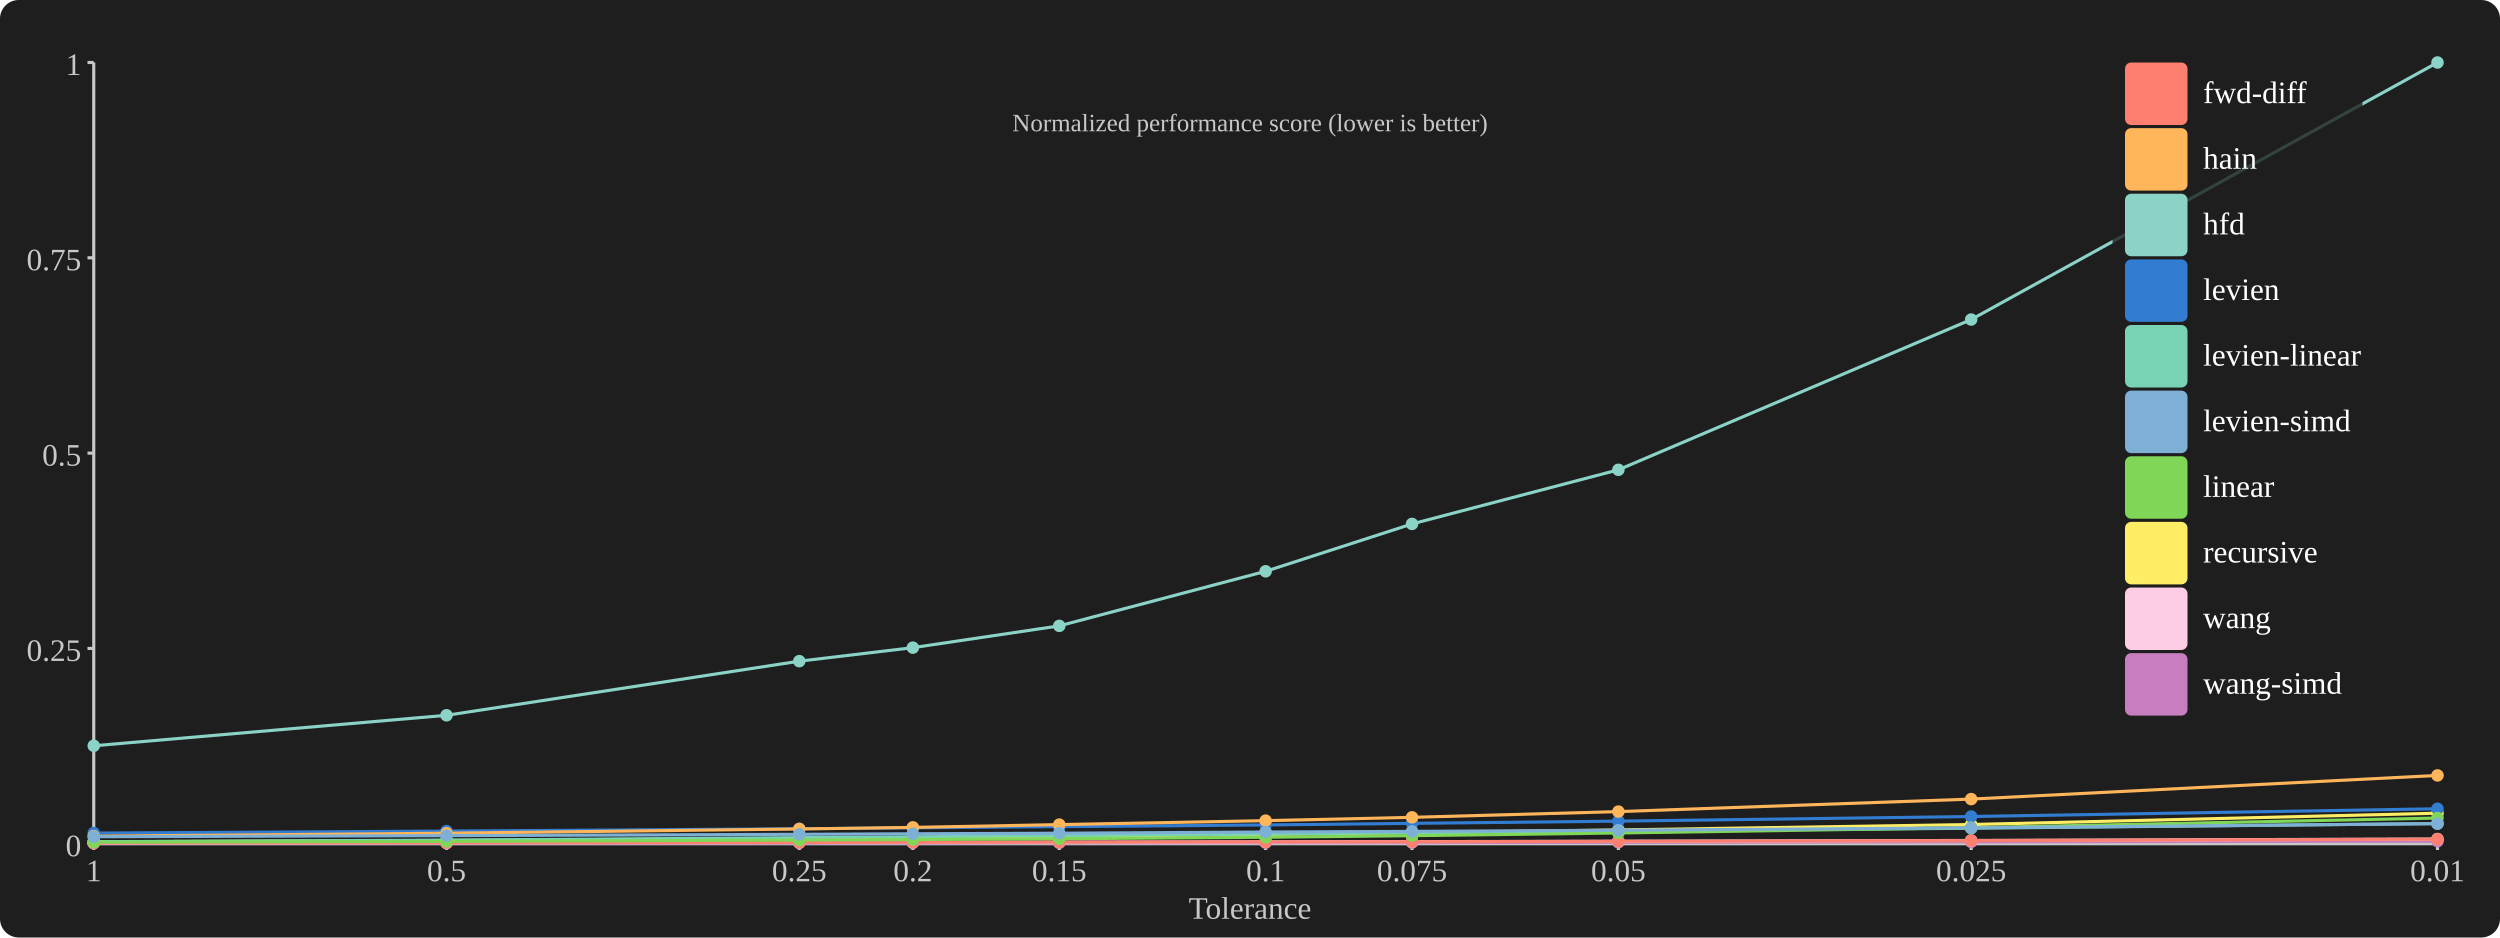
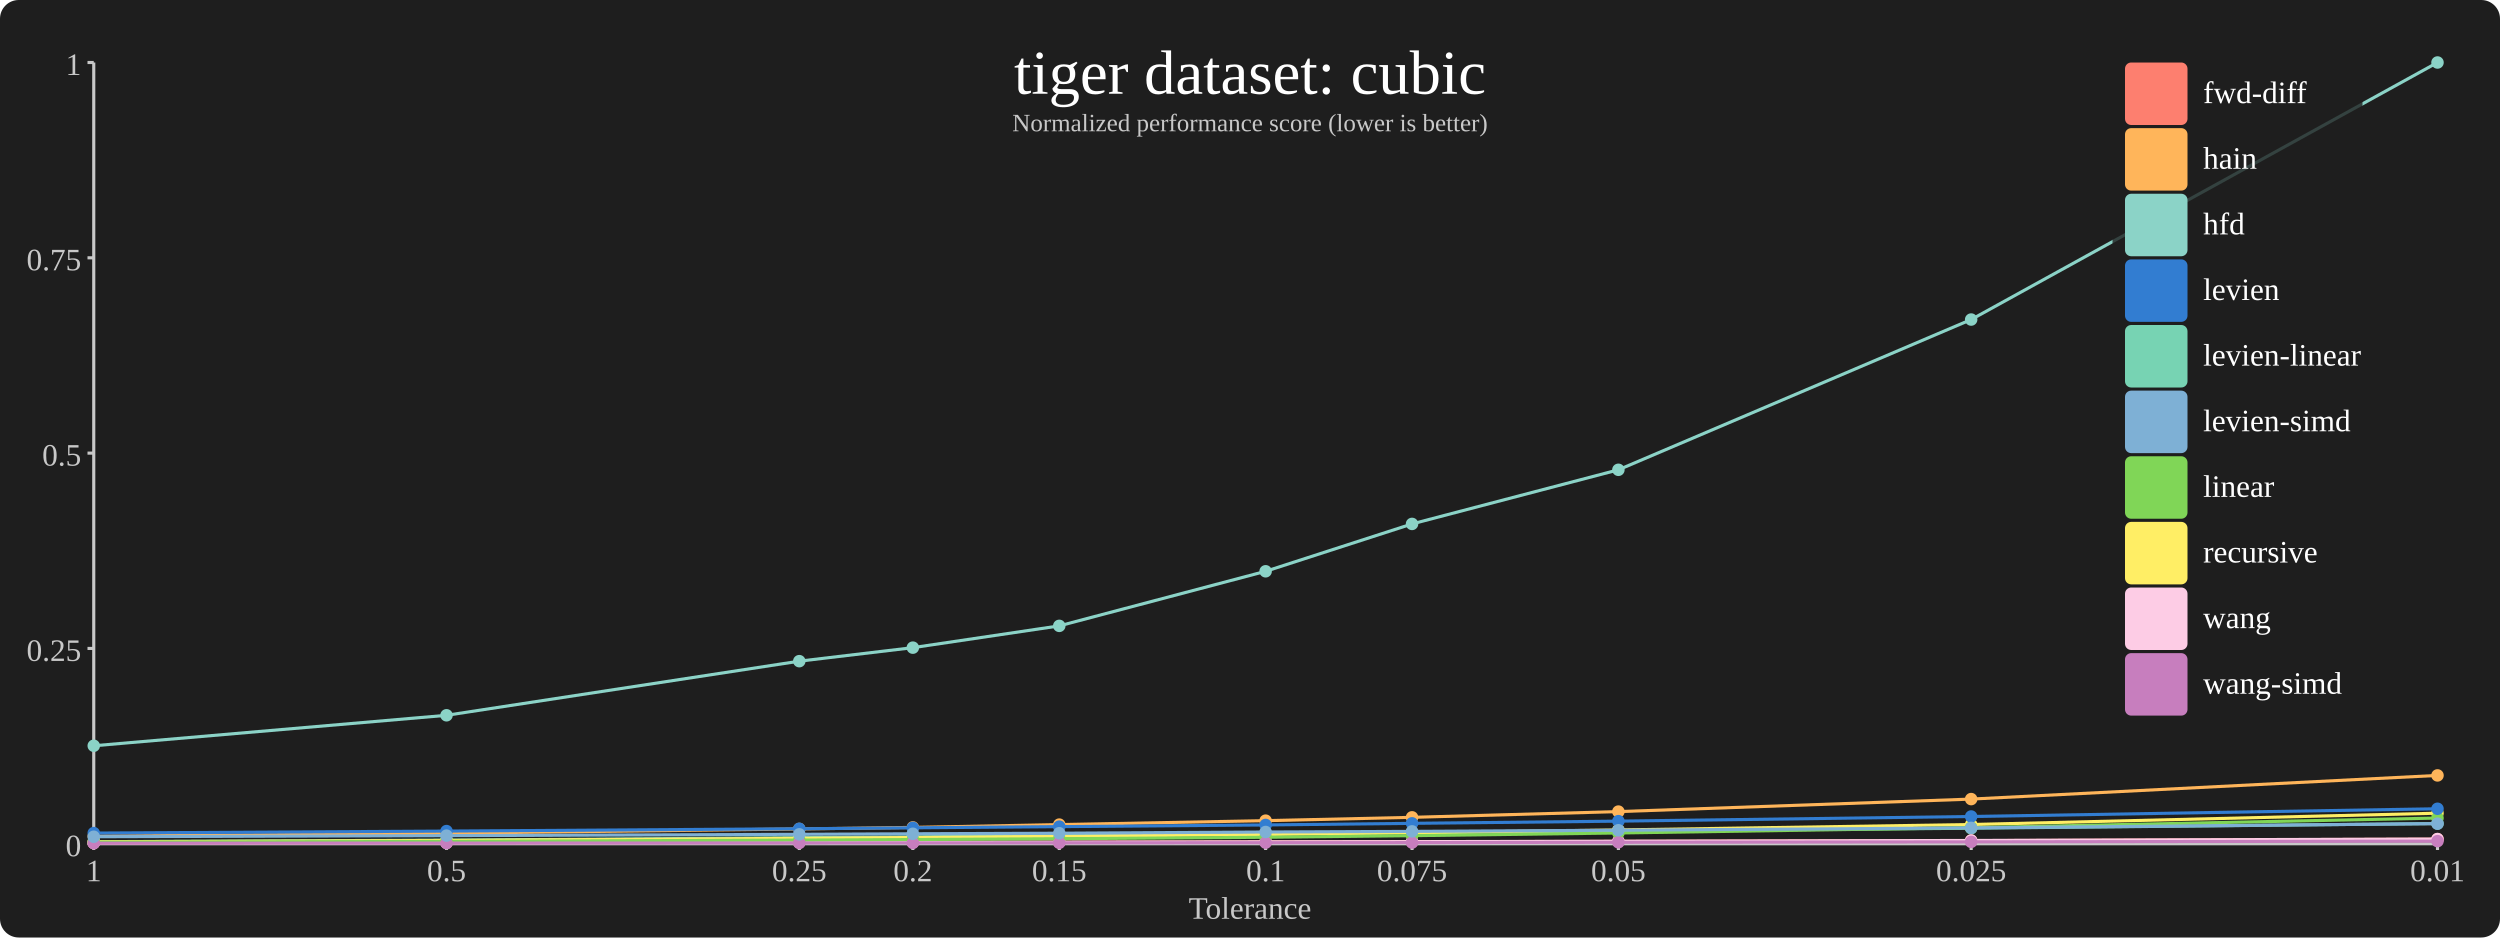
<svg xmlns="http://www.w3.org/2000/svg" viewBox="0 0 800 300">
  <rect x="0" y="0" width="800" height="300" ry="6" style="fill:rgb(30,30,30);stroke:none;fill-opacity:1;stroke-opacity:1;" />
  <path d="M 30 20 L 30 270" style="stroke:rgb(200,200,200);stroke-width:1" />
  <path d="M 30 270 L 780 270" style="stroke:rgb(200,200,200);stroke-width:1" />
  <path d="M 780 270 L 780 272" style="stroke:rgb(200,200,200);stroke-width:1" />
  <text x="780" y="282" style="font-size:10px;fill:rgb(200,200,200);text-anchor:middle;text-align:center;"> 0.01 </text>
  <path d="M 630.772 270 L 630.772 272" style="stroke:rgb(200,200,200);stroke-width:1" />
  <text x="630.772" y="282" style="font-size:10px;fill:rgb(200,200,200);text-anchor:middle;text-align:center;"> 0.025 </text>
  <path d="M 517.886 270 L 517.886 272" style="stroke:rgb(200,200,200);stroke-width:1" />
  <text x="517.886" y="282" style="font-size:10px;fill:rgb(200,200,200);text-anchor:middle;text-align:center;"> 0.05 </text>
  <path d="M 451.852 270 L 451.852 272" style="stroke:rgb(200,200,200);stroke-width:1" />
  <text x="451.852" y="282" style="font-size:10px;fill:rgb(200,200,200);text-anchor:middle;text-align:center;"> 0.075 </text>
  <path d="M 405 270 L 405 272" style="stroke:rgb(200,200,200);stroke-width:1" />
  <text x="405" y="282" style="font-size:10px;fill:rgb(200,200,200);text-anchor:middle;text-align:center;"> 0.1 </text>
  <path d="M 338.966 270 L 338.966 272" style="stroke:rgb(200,200,200);stroke-width:1" />
  <text x="338.966" y="282" style="font-size:10px;fill:rgb(200,200,200);text-anchor:middle;text-align:center;"> 0.15 </text>
  <path d="M 292.114 270 L 292.114 272" style="stroke:rgb(200,200,200);stroke-width:1" />
  <text x="292.114" y="282" style="font-size:10px;fill:rgb(200,200,200);text-anchor:middle;text-align:center;"> 0.2 </text>
  <path d="M 255.773 270 L 255.773 272" style="stroke:rgb(200,200,200);stroke-width:1" />
  <text x="255.773" y="282" style="font-size:10px;fill:rgb(200,200,200);text-anchor:middle;text-align:center;"> 0.25 </text>
  <path d="M 142.886 270 L 142.886 272" style="stroke:rgb(200,200,200);stroke-width:1" />
  <text x="142.886" y="282" style="font-size:10px;fill:rgb(200,200,200);text-anchor:middle;text-align:center;"> 0.5 </text>
  <path d="M 30 270 L 30 272" style="stroke:rgb(200,200,200);stroke-width:1" />
  <text x="30" y="282" style="font-size:10px;fill:rgb(200,200,200);text-anchor:middle;text-align:center;"> 1 </text>
  <path d="M 28 270 L 30 270" style="stroke:rgb(200,200,200);stroke-width:1" />
  <text x="26" y="274" style="font-size:10px;fill:rgb(200,200,200);text-anchor:end;text-align:right;"> 0 </text>
  <path d="M 28 207.5 L 30 207.5" style="stroke:rgb(200,200,200);stroke-width:1" />
  <text x="26" y="211.5" style="font-size:10px;fill:rgb(200,200,200);text-anchor:end;text-align:right;"> 0.25 </text>
  <path d="M 28 145 L 30 145" style="stroke:rgb(200,200,200);stroke-width:1" />
  <text x="26" y="149" style="font-size:10px;fill:rgb(200,200,200);text-anchor:end;text-align:right;"> 0.5 </text>
  <path d="M 28 82.5 L 30 82.5" style="stroke:rgb(200,200,200);stroke-width:1" />
  <text x="26" y="86.5" style="font-size:10px;fill:rgb(200,200,200);text-anchor:end;text-align:right;"> 0.75 </text>
  <path d="M 28 20 L 30 20" style="stroke:rgb(200,200,200);stroke-width:1" />
  <text x="26" y="24" style="font-size:10px;fill:rgb(200,200,200);text-anchor:end;text-align:right;"> 1 </text>
  <text x="400" y="294" style="font-size:10px;fill:rgb(200,200,200);text-anchor:middle;text-align:center;"> Tolerance </text>
+   <circle cx="780" cy="248.132" r="2" style="fill:rgb(255,181,90);stroke:none;fill-opacity:1;stroke-opacity:1;" />
+   <path d="M 780 248.132 L 630.772 255.708" style="stroke:rgb(255,181,90);stroke-width:1" />
+   <circle cx="630.772" cy="255.708" r="2" style="fill:rgb(255,181,90);stroke:none;fill-opacity:1;stroke-opacity:1;" />
+   <path d="M 630.772 255.708 L 517.886 259.707" style="stroke:rgb(255,181,90);stroke-width:1" />
+   <circle cx="517.886" cy="259.707" r="2" style="fill:rgb(255,181,90);stroke:none;fill-opacity:1;stroke-opacity:1;" />
+   <path d="M 517.886 259.707 L 451.852 261.548" style="stroke:rgb(255,181,90);stroke-width:1" />
+   <circle cx="451.852" cy="261.548" r="2" style="fill:rgb(255,181,90);stroke:none;fill-opacity:1;stroke-opacity:1;" />
+   <path d="M 451.852 261.548 L 405 262.61" style="stroke:rgb(255,181,90);stroke-width:1" />
+   <circle cx="405" cy="262.61" r="2" style="fill:rgb(255,181,90);stroke:none;fill-opacity:1;stroke-opacity:1;" />
+   <path d="M 405 262.61 L 338.966 263.873" style="stroke:rgb(255,181,90);stroke-width:1" />
+   <circle cx="338.966" cy="263.873" r="2" style="fill:rgb(255,181,90);stroke:none;fill-opacity:1;stroke-opacity:1;" />
+   <path d="M 338.966 263.873 L 292.114 264.765" style="stroke:rgb(255,181,90);stroke-width:1" />
+   <circle cx="292.114" cy="264.765" r="2" style="fill:rgb(255,181,90);stroke:none;fill-opacity:1;stroke-opacity:1;" />
+   <path d="M 292.114 264.765 L 255.773 265.267" style="stroke:rgb(255,181,90);stroke-width:1" />
+   <circle cx="255.773" cy="265.267" r="2" style="fill:rgb(255,181,90);stroke:none;fill-opacity:1;stroke-opacity:1;" />
+   <path d="M 255.773 265.267 L 142.886 266.632" style="stroke:rgb(255,181,90);stroke-width:1" />
+   <circle cx="142.886" cy="266.632" r="2" style="fill:rgb(255,181,90);stroke:none;fill-opacity:1;stroke-opacity:1;" />
+   <path d="M 142.886 266.632 L 30 267.567" style="stroke:rgb(255,181,90);stroke-width:1" />
+   <circle cx="30" cy="267.567" r="2" style="fill:rgb(255,181,90);stroke:none;fill-opacity:1;stroke-opacity:1;" />
+   <circle cx="780" cy="263.535" r="2" style="fill:rgb(119,211,179);stroke:none;fill-opacity:1;stroke-opacity:1;" />
+   <path d="M 780 263.535 L 630.772 265.025" style="stroke:rgb(119,211,179);stroke-width:1" />
+   <circle cx="630.772" cy="265.025" r="2" style="fill:rgb(119,211,179);stroke:none;fill-opacity:1;stroke-opacity:1;" />
+   <path d="M 630.772 265.025 L 517.886 265.915" style="stroke:rgb(119,211,179);stroke-width:1" />
+   <circle cx="517.886" cy="265.915" r="2" style="fill:rgb(119,211,179);stroke:none;fill-opacity:1;stroke-opacity:1;" />
+   <path d="M 517.886 265.915 L 451.852 266.46" style="stroke:rgb(119,211,179);stroke-width:1" />
+   <circle cx="451.852" cy="266.46" r="2" style="fill:rgb(119,211,179);stroke:none;fill-opacity:1;stroke-opacity:1;" />
+   <path d="M 451.852 266.46 L 405 266.895" style="stroke:rgb(119,211,179);stroke-width:1" />
+   <circle cx="405" cy="266.895" r="2" style="fill:rgb(119,211,179);stroke:none;fill-opacity:1;stroke-opacity:1;" />
+   <path d="M 405 266.895 L 338.966 267.405" style="stroke:rgb(119,211,179);stroke-width:1" />
+   <circle cx="338.966" cy="267.405" r="2" style="fill:rgb(119,211,179);stroke:none;fill-opacity:1;stroke-opacity:1;" />
+   <path d="M 338.966 267.405 L 292.114 267.78" style="stroke:rgb(119,211,179);stroke-width:1" />
+   <circle cx="292.114" cy="267.78" r="2" style="fill:rgb(119,211,179);stroke:none;fill-opacity:1;stroke-opacity:1;" />
+   <path d="M 292.114 267.78 L 255.773 268.058" style="stroke:rgb(119,211,179);stroke-width:1" />
+   <circle cx="255.773" cy="268.058" r="2" style="fill:rgb(119,211,179);stroke:none;fill-opacity:1;stroke-opacity:1;" />
+   <path d="M 255.773 268.058 L 142.886 268.845" style="stroke:rgb(119,211,179);stroke-width:1" />
+   <circle cx="142.886" cy="268.845" r="2" style="fill:rgb(119,211,179);stroke:none;fill-opacity:1;stroke-opacity:1;" />
+   <path d="M 142.886 268.845 L 30 269.325" style="stroke:rgb(119,211,179);stroke-width:1" />
+   <circle cx="30" cy="269.325" r="2" style="fill:rgb(119,211,179);stroke:none;fill-opacity:1;stroke-opacity:1;" />
  <circle cx="780" cy="260.22" r="2" style="fill:rgb(255,238,101);stroke:none;fill-opacity:1;stroke-opacity:1;" />
  <path d="M 780 260.22 L 630.772 263.845" style="stroke:rgb(255,238,101);stroke-width:1" />
  <circle cx="630.772" cy="263.845" r="2" style="fill:rgb(255,238,101);stroke:none;fill-opacity:1;stroke-opacity:1;" />
  <path d="M 630.772 263.845 L 517.886 265.582" style="stroke:rgb(255,238,101);stroke-width:1" />
  <circle cx="517.886" cy="265.582" r="2" style="fill:rgb(255,238,101);stroke:none;fill-opacity:1;stroke-opacity:1;" />
  <path d="M 517.886 265.582 L 451.852 266.47" style="stroke:rgb(255,238,101);stroke-width:1" />
  <circle cx="451.852" cy="266.47" r="2" style="fill:rgb(255,238,101);stroke:none;fill-opacity:1;stroke-opacity:1;" />
  <path d="M 451.852 266.47 L 405 267.027" style="stroke:rgb(255,238,101);stroke-width:1" />
  <circle cx="405" cy="267.027" r="2" style="fill:rgb(255,238,101);stroke:none;fill-opacity:1;stroke-opacity:1;" />
  <path d="M 405 267.027 L 338.966 267.637" style="stroke:rgb(255,238,101);stroke-width:1" />
  <circle cx="338.966" cy="267.637" r="2" style="fill:rgb(255,238,101);stroke:none;fill-opacity:1;stroke-opacity:1;" />
  <path d="M 338.966 267.637 L 292.114 267.998" style="stroke:rgb(255,238,101);stroke-width:1" />
  <circle cx="292.114" cy="267.998" r="2" style="fill:rgb(255,238,101);stroke:none;fill-opacity:1;stroke-opacity:1;" />
  <path d="M 292.114 267.998 L 255.773 268.255" style="stroke:rgb(255,238,101);stroke-width:1" />
  <circle cx="255.773" cy="268.255" r="2" style="fill:rgb(255,238,101);stroke:none;fill-opacity:1;stroke-opacity:1;" />
  <path d="M 255.773 268.255 L 142.886 268.933" style="stroke:rgb(255,238,101);stroke-width:1" />
  <circle cx="142.886" cy="268.933" r="2" style="fill:rgb(255,238,101);stroke:none;fill-opacity:1;stroke-opacity:1;" />
  <path d="M 142.886 268.933 L 30 269.353" style="stroke:rgb(255,238,101);stroke-width:1" />
  <circle cx="30" cy="269.353" r="2" style="fill:rgb(255,238,101);stroke:none;fill-opacity:1;stroke-opacity:1;" />
+   <circle cx="780" cy="268.535" r="2" style="fill:rgb(253,127,111);stroke:none;fill-opacity:1;stroke-opacity:1;" />
+   <path d="M 780 268.535 L 630.772 268.995" style="stroke:rgb(253,127,111);stroke-width:1" />
+   <circle cx="630.772" cy="268.995" r="2" style="fill:rgb(253,127,111);stroke:none;fill-opacity:1;stroke-opacity:1;" />
+   <path d="M 630.772 268.995 L 517.886 269.23" style="stroke:rgb(253,127,111);stroke-width:1" />
+   <circle cx="517.886" cy="269.23" r="2" style="fill:rgb(253,127,111);stroke:none;fill-opacity:1;stroke-opacity:1;" />
+   <path d="M 517.886 269.23 L 451.852 269.353" style="stroke:rgb(253,127,111);stroke-width:1" />
+   <circle cx="451.852" cy="269.353" r="2" style="fill:rgb(253,127,111);stroke:none;fill-opacity:1;stroke-opacity:1;" />
+   <path d="M 451.852 269.353 L 405 269.41" style="stroke:rgb(253,127,111);stroke-width:1" />
+   <circle cx="405" cy="269.41" r="2" style="fill:rgb(253,127,111);stroke:none;fill-opacity:1;stroke-opacity:1;" />
+   <path d="M 405 269.41 L 338.966 269.495" style="stroke:rgb(253,127,111);stroke-width:1" />
+   <circle cx="338.966" cy="269.495" r="2" style="fill:rgb(253,127,111);stroke:none;fill-opacity:1;stroke-opacity:1;" />
+   <path d="M 338.966 269.495 L 292.114 269.533" style="stroke:rgb(253,127,111);stroke-width:1" />
+   <circle cx="292.114" cy="269.533" r="2" style="fill:rgb(253,127,111);stroke:none;fill-opacity:1;stroke-opacity:1;" />
+   <path d="M 292.114 269.533 L 255.773 269.587" style="stroke:rgb(253,127,111);stroke-width:1" />
+   <circle cx="255.773" cy="269.587" r="2" style="fill:rgb(253,127,111);stroke:none;fill-opacity:1;stroke-opacity:1;" />
+   <path d="M 255.773 269.587 L 142.886 269.678" style="stroke:rgb(253,127,111);stroke-width:1" />
+   <circle cx="142.886" cy="269.678" r="2" style="fill:rgb(253,127,111);stroke:none;fill-opacity:1;stroke-opacity:1;" />
+   <path d="M 142.886 269.678 L 30 269.733" style="stroke:rgb(253,127,111);stroke-width:1" />
+   <circle cx="30" cy="269.733" r="2" style="fill:rgb(253,127,111);stroke:none;fill-opacity:1;stroke-opacity:1;" />
+   <circle cx="780" cy="268.493" r="2" style="fill:rgb(253,204,229);stroke:none;fill-opacity:1;stroke-opacity:1;" />
+   <path d="M 780 268.493 L 630.772 268.947" style="stroke:rgb(253,204,229);stroke-width:1" />
+   <circle cx="630.772" cy="268.947" r="2" style="fill:rgb(253,204,229);stroke:none;fill-opacity:1;stroke-opacity:1;" />
+   <path d="M 630.772 268.947 L 517.886 269.195" style="stroke:rgb(253,204,229);stroke-width:1" />
+   <circle cx="517.886" cy="269.195" r="2" style="fill:rgb(253,204,229);stroke:none;fill-opacity:1;stroke-opacity:1;" />
+   <path d="M 517.886 269.195 L 451.852 269.322" style="stroke:rgb(253,204,229);stroke-width:1" />
+   <circle cx="451.852" cy="269.322" r="2" style="fill:rgb(253,204,229);stroke:none;fill-opacity:1;stroke-opacity:1;" />
+   <path d="M 451.852 269.322 L 405 269.387" style="stroke:rgb(253,204,229);stroke-width:1" />
+   <circle cx="405" cy="269.387" r="2" style="fill:rgb(253,204,229);stroke:none;fill-opacity:1;stroke-opacity:1;" />
+   <path d="M 405 269.387 L 338.966 269.488" style="stroke:rgb(253,204,229);stroke-width:1" />
+   <circle cx="338.966" cy="269.488" r="2" style="fill:rgb(253,204,229);stroke:none;fill-opacity:1;stroke-opacity:1;" />
+   <path d="M 338.966 269.488 L 292.114 269.52" style="stroke:rgb(253,204,229);stroke-width:1" />
+   <circle cx="292.114" cy="269.52" r="2" style="fill:rgb(253,204,229);stroke:none;fill-opacity:1;stroke-opacity:1;" />
+   <path d="M 292.114 269.52 L 255.773 269.562" style="stroke:rgb(253,204,229);stroke-width:1" />
+   <circle cx="255.773" cy="269.562" r="2" style="fill:rgb(253,204,229);stroke:none;fill-opacity:1;stroke-opacity:1;" />
+   <path d="M 255.773 269.562 L 142.886 269.685" style="stroke:rgb(253,204,229);stroke-width:1" />
+   <circle cx="142.886" cy="269.685" r="2" style="fill:rgb(253,204,229);stroke:none;fill-opacity:1;stroke-opacity:1;" />
+   <path d="M 142.886 269.685 L 30 269.755" style="stroke:rgb(253,204,229);stroke-width:1" />
+   <circle cx="30" cy="269.755" r="2" style="fill:rgb(253,204,229);stroke:none;fill-opacity:1;stroke-opacity:1;" />
+   <circle cx="780" cy="261.775" r="2" style="fill:rgb(128,214,87);stroke:none;fill-opacity:1;stroke-opacity:1;" />
+   <path d="M 780 261.775 L 630.772 264.848" style="stroke:rgb(128,214,87);stroke-width:1" />
+   <circle cx="630.772" cy="264.848" r="2" style="fill:rgb(128,214,87);stroke:none;fill-opacity:1;stroke-opacity:1;" />
+   <path d="M 630.772 264.848 L 517.886 266.555" style="stroke:rgb(128,214,87);stroke-width:1" />
+   <circle cx="517.886" cy="266.555" r="2" style="fill:rgb(128,214,87);stroke:none;fill-opacity:1;stroke-opacity:1;" />
+   <path d="M 517.886 266.555 L 451.852 267.415" style="stroke:rgb(128,214,87);stroke-width:1" />
+   <circle cx="451.852" cy="267.415" r="2" style="fill:rgb(128,214,87);stroke:none;fill-opacity:1;stroke-opacity:1;" />
+   <path d="M 451.852 267.415 L 405 267.925" style="stroke:rgb(128,214,87);stroke-width:1" />
+   <circle cx="405" cy="267.925" r="2" style="fill:rgb(128,214,87);stroke:none;fill-opacity:1;stroke-opacity:1;" />
+   <path d="M 405 267.925 L 338.966 268.387" style="stroke:rgb(128,214,87);stroke-width:1" />
+   <circle cx="338.966" cy="268.387" r="2" style="fill:rgb(128,214,87);stroke:none;fill-opacity:1;stroke-opacity:1;" />
+   <path d="M 338.966 268.387 L 292.114 268.652" style="stroke:rgb(128,214,87);stroke-width:1" />
+   <circle cx="292.114" cy="268.652" r="2" style="fill:rgb(128,214,87);stroke:none;fill-opacity:1;stroke-opacity:1;" />
+   <path d="M 292.114 268.652 L 255.773 268.825" style="stroke:rgb(128,214,87);stroke-width:1" />
+   <circle cx="255.773" cy="268.825" r="2" style="fill:rgb(128,214,87);stroke:none;fill-opacity:1;stroke-opacity:1;" />
+   <path d="M 255.773 268.825 L 142.886 269.25" style="stroke:rgb(128,214,87);stroke-width:1" />
+   <circle cx="142.886" cy="269.25" r="2" style="fill:rgb(128,214,87);stroke:none;fill-opacity:1;stroke-opacity:1;" />
+   <path d="M 142.886 269.25 L 30 269.507" style="stroke:rgb(128,214,87);stroke-width:1" />
+   <circle cx="30" cy="269.507" r="2" style="fill:rgb(128,214,87);stroke:none;fill-opacity:1;stroke-opacity:1;" />
  <circle cx="780" cy="258.808" r="2" style="fill:rgb(50,125,209);stroke:none;fill-opacity:1;stroke-opacity:1;" />
  <path d="M 780 258.808 L 630.772 261.28" style="stroke:rgb(50,125,209);stroke-width:1" />
  <circle cx="630.772" cy="261.28" r="2" style="fill:rgb(50,125,209);stroke:none;fill-opacity:1;stroke-opacity:1;" />
  <path d="M 630.772 261.28 L 517.886 262.765" style="stroke:rgb(50,125,209);stroke-width:1" />
  <circle cx="517.886" cy="262.765" r="2" style="fill:rgb(50,125,209);stroke:none;fill-opacity:1;stroke-opacity:1;" />
  <path d="M 517.886 262.765 L 451.852 263.47" style="stroke:rgb(50,125,209);stroke-width:1" />
  <circle cx="451.852" cy="263.47" r="2" style="fill:rgb(50,125,209);stroke:none;fill-opacity:1;stroke-opacity:1;" />
  <path d="M 451.852 263.47 L 405 263.983" style="stroke:rgb(50,125,209);stroke-width:1" />
  <circle cx="405" cy="263.983" r="2" style="fill:rgb(50,125,209);stroke:none;fill-opacity:1;stroke-opacity:1;" />
  <path d="M 405 263.983 L 338.966 264.522" style="stroke:rgb(50,125,209);stroke-width:1" />
  <circle cx="338.966" cy="264.522" r="2" style="fill:rgb(50,125,209);stroke:none;fill-opacity:1;stroke-opacity:1;" />
  <path d="M 338.966 264.522 L 292.114 264.902" style="stroke:rgb(50,125,209);stroke-width:1" />
  <circle cx="292.114" cy="264.902" r="2" style="fill:rgb(50,125,209);stroke:none;fill-opacity:1;stroke-opacity:1;" />
  <path d="M 292.114 264.902 L 255.773 265.207" style="stroke:rgb(50,125,209);stroke-width:1" />
  <circle cx="255.773" cy="265.207" r="2" style="fill:rgb(50,125,209);stroke:none;fill-opacity:1;stroke-opacity:1;" />
  <path d="M 255.773 265.207 L 142.886 265.945" style="stroke:rgb(50,125,209);stroke-width:1" />
  <circle cx="142.886" cy="265.945" r="2" style="fill:rgb(50,125,209);stroke:none;fill-opacity:1;stroke-opacity:1;" />
  <path d="M 142.886 265.945 L 30 266.585" style="stroke:rgb(50,125,209);stroke-width:1" />
  <circle cx="30" cy="266.585" r="2" style="fill:rgb(50,125,209);stroke:none;fill-opacity:1;stroke-opacity:1;" />
  <circle cx="780" cy="269.163" r="2" style="fill:rgb(199,126,190);stroke:none;fill-opacity:1;stroke-opacity:1;" />
  <path d="M 780 269.163 L 630.772 269.395" style="stroke:rgb(199,126,190);stroke-width:1" />
  <circle cx="630.772" cy="269.395" r="2" style="fill:rgb(199,126,190);stroke:none;fill-opacity:1;stroke-opacity:1;" />
  <path d="M 630.772 269.395 L 517.886 269.533" style="stroke:rgb(199,126,190);stroke-width:1" />
  <circle cx="517.886" cy="269.533" r="2" style="fill:rgb(199,126,190);stroke:none;fill-opacity:1;stroke-opacity:1;" />
  <path d="M 517.886 269.533 L 451.852 269.627" style="stroke:rgb(199,126,190);stroke-width:1" />
  <circle cx="451.852" cy="269.627" r="2" style="fill:rgb(199,126,190);stroke:none;fill-opacity:1;stroke-opacity:1;" />
  <path d="M 451.852 269.627 L 405 269.655" style="stroke:rgb(199,126,190);stroke-width:1" />
  <circle cx="405" cy="269.655" r="2" style="fill:rgb(199,126,190);stroke:none;fill-opacity:1;stroke-opacity:1;" />
  <path d="M 405 269.655 L 338.966 269.702" style="stroke:rgb(199,126,190);stroke-width:1" />
  <circle cx="338.966" cy="269.702" r="2" style="fill:rgb(199,126,190);stroke:none;fill-opacity:1;stroke-opacity:1;" />
  <path d="M 338.966 269.702 L 292.114 269.733" style="stroke:rgb(199,126,190);stroke-width:1" />
  <circle cx="292.114" cy="269.733" r="2" style="fill:rgb(199,126,190);stroke:none;fill-opacity:1;stroke-opacity:1;" />
  <path d="M 292.114 269.733 L 255.773 269.743" style="stroke:rgb(199,126,190);stroke-width:1" />
  <circle cx="255.773" cy="269.743" r="2" style="fill:rgb(199,126,190);stroke:none;fill-opacity:1;stroke-opacity:1;" />
  <path d="M 255.773 269.743 L 142.886 269.793" style="stroke:rgb(199,126,190);stroke-width:1" />
  <circle cx="142.886" cy="269.793" r="2" style="fill:rgb(199,126,190);stroke:none;fill-opacity:1;stroke-opacity:1;" />
  <path d="M 142.886 269.793 L 30 269.812" style="stroke:rgb(199,126,190);stroke-width:1" />
  <circle cx="30" cy="269.812" r="2" style="fill:rgb(199,126,190);stroke:none;fill-opacity:1;stroke-opacity:1;" />
-   <circle cx="780" cy="268.493" r="2" style="fill:rgb(253,204,229);stroke:none;fill-opacity:1;stroke-opacity:1;" />
-   <path d="M 780 268.493 L 630.772 268.947" style="stroke:rgb(253,204,229);stroke-width:1" />
-   <circle cx="630.772" cy="268.947" r="2" style="fill:rgb(253,204,229);stroke:none;fill-opacity:1;stroke-opacity:1;" />
-   <path d="M 630.772 268.947 L 517.886 269.195" style="stroke:rgb(253,204,229);stroke-width:1" />
-   <circle cx="517.886" cy="269.195" r="2" style="fill:rgb(253,204,229);stroke:none;fill-opacity:1;stroke-opacity:1;" />
-   <path d="M 517.886 269.195 L 451.852 269.322" style="stroke:rgb(253,204,229);stroke-width:1" />
-   <circle cx="451.852" cy="269.322" r="2" style="fill:rgb(253,204,229);stroke:none;fill-opacity:1;stroke-opacity:1;" />
-   <path d="M 451.852 269.322 L 405 269.387" style="stroke:rgb(253,204,229);stroke-width:1" />
-   <circle cx="405" cy="269.387" r="2" style="fill:rgb(253,204,229);stroke:none;fill-opacity:1;stroke-opacity:1;" />
-   <path d="M 405 269.387 L 338.966 269.488" style="stroke:rgb(253,204,229);stroke-width:1" />
-   <circle cx="338.966" cy="269.488" r="2" style="fill:rgb(253,204,229);stroke:none;fill-opacity:1;stroke-opacity:1;" />
-   <path d="M 338.966 269.488 L 292.114 269.52" style="stroke:rgb(253,204,229);stroke-width:1" />
-   <circle cx="292.114" cy="269.52" r="2" style="fill:rgb(253,204,229);stroke:none;fill-opacity:1;stroke-opacity:1;" />
-   <path d="M 292.114 269.52 L 255.773 269.562" style="stroke:rgb(253,204,229);stroke-width:1" />
-   <circle cx="255.773" cy="269.562" r="2" style="fill:rgb(253,204,229);stroke:none;fill-opacity:1;stroke-opacity:1;" />
-   <path d="M 255.773 269.562 L 142.886 269.685" style="stroke:rgb(253,204,229);stroke-width:1" />
-   <circle cx="142.886" cy="269.685" r="2" style="fill:rgb(253,204,229);stroke:none;fill-opacity:1;stroke-opacity:1;" />
-   <path d="M 142.886 269.685 L 30 269.755" style="stroke:rgb(253,204,229);stroke-width:1" />
-   <circle cx="30" cy="269.755" r="2" style="fill:rgb(253,204,229);stroke:none;fill-opacity:1;stroke-opacity:1;" />
-   <circle cx="780" cy="263.535" r="2" style="fill:rgb(119,211,179);stroke:none;fill-opacity:1;stroke-opacity:1;" />
-   <path d="M 780 263.535 L 630.772 265.025" style="stroke:rgb(119,211,179);stroke-width:1" />
-   <circle cx="630.772" cy="265.025" r="2" style="fill:rgb(119,211,179);stroke:none;fill-opacity:1;stroke-opacity:1;" />
-   <path d="M 630.772 265.025 L 517.886 265.915" style="stroke:rgb(119,211,179);stroke-width:1" />
-   <circle cx="517.886" cy="265.915" r="2" style="fill:rgb(119,211,179);stroke:none;fill-opacity:1;stroke-opacity:1;" />
-   <path d="M 517.886 265.915 L 451.852 266.46" style="stroke:rgb(119,211,179);stroke-width:1" />
-   <circle cx="451.852" cy="266.46" r="2" style="fill:rgb(119,211,179);stroke:none;fill-opacity:1;stroke-opacity:1;" />
-   <path d="M 451.852 266.46 L 405 266.895" style="stroke:rgb(119,211,179);stroke-width:1" />
-   <circle cx="405" cy="266.895" r="2" style="fill:rgb(119,211,179);stroke:none;fill-opacity:1;stroke-opacity:1;" />
-   <path d="M 405 266.895 L 338.966 267.405" style="stroke:rgb(119,211,179);stroke-width:1" />
-   <circle cx="338.966" cy="267.405" r="2" style="fill:rgb(119,211,179);stroke:none;fill-opacity:1;stroke-opacity:1;" />
-   <path d="M 338.966 267.405 L 292.114 267.78" style="stroke:rgb(119,211,179);stroke-width:1" />
-   <circle cx="292.114" cy="267.78" r="2" style="fill:rgb(119,211,179);stroke:none;fill-opacity:1;stroke-opacity:1;" />
-   <path d="M 292.114 267.78 L 255.773 268.058" style="stroke:rgb(119,211,179);stroke-width:1" />
-   <circle cx="255.773" cy="268.058" r="2" style="fill:rgb(119,211,179);stroke:none;fill-opacity:1;stroke-opacity:1;" />
-   <path d="M 255.773 268.058 L 142.886 268.845" style="stroke:rgb(119,211,179);stroke-width:1" />
-   <circle cx="142.886" cy="268.845" r="2" style="fill:rgb(119,211,179);stroke:none;fill-opacity:1;stroke-opacity:1;" />
-   <path d="M 142.886 268.845 L 30 269.325" style="stroke:rgb(119,211,179);stroke-width:1" />
-   <circle cx="30" cy="269.325" r="2" style="fill:rgb(119,211,179);stroke:none;fill-opacity:1;stroke-opacity:1;" />
-   <circle cx="780" cy="268.535" r="2" style="fill:rgb(253,127,111);stroke:none;fill-opacity:1;stroke-opacity:1;" />
-   <path d="M 780 268.535 L 630.772 268.995" style="stroke:rgb(253,127,111);stroke-width:1" />
-   <circle cx="630.772" cy="268.995" r="2" style="fill:rgb(253,127,111);stroke:none;fill-opacity:1;stroke-opacity:1;" />
-   <path d="M 630.772 268.995 L 517.886 269.23" style="stroke:rgb(253,127,111);stroke-width:1" />
-   <circle cx="517.886" cy="269.23" r="2" style="fill:rgb(253,127,111);stroke:none;fill-opacity:1;stroke-opacity:1;" />
-   <path d="M 517.886 269.23 L 451.852 269.353" style="stroke:rgb(253,127,111);stroke-width:1" />
-   <circle cx="451.852" cy="269.353" r="2" style="fill:rgb(253,127,111);stroke:none;fill-opacity:1;stroke-opacity:1;" />
-   <path d="M 451.852 269.353 L 405 269.41" style="stroke:rgb(253,127,111);stroke-width:1" />
-   <circle cx="405" cy="269.41" r="2" style="fill:rgb(253,127,111);stroke:none;fill-opacity:1;stroke-opacity:1;" />
-   <path d="M 405 269.41 L 338.966 269.495" style="stroke:rgb(253,127,111);stroke-width:1" />
-   <circle cx="338.966" cy="269.495" r="2" style="fill:rgb(253,127,111);stroke:none;fill-opacity:1;stroke-opacity:1;" />
-   <path d="M 338.966 269.495 L 292.114 269.533" style="stroke:rgb(253,127,111);stroke-width:1" />
-   <circle cx="292.114" cy="269.533" r="2" style="fill:rgb(253,127,111);stroke:none;fill-opacity:1;stroke-opacity:1;" />
-   <path d="M 292.114 269.533 L 255.773 269.587" style="stroke:rgb(253,127,111);stroke-width:1" />
-   <circle cx="255.773" cy="269.587" r="2" style="fill:rgb(253,127,111);stroke:none;fill-opacity:1;stroke-opacity:1;" />
-   <path d="M 255.773 269.587 L 142.886 269.678" style="stroke:rgb(253,127,111);stroke-width:1" />
-   <circle cx="142.886" cy="269.678" r="2" style="fill:rgb(253,127,111);stroke:none;fill-opacity:1;stroke-opacity:1;" />
-   <path d="M 142.886 269.678 L 30 269.733" style="stroke:rgb(253,127,111);stroke-width:1" />
-   <circle cx="30" cy="269.733" r="2" style="fill:rgb(253,127,111);stroke:none;fill-opacity:1;stroke-opacity:1;" />
+   <circle cx="780" cy="263.565" r="2" style="fill:rgb(126,176,213);stroke:none;fill-opacity:1;stroke-opacity:1;" />
+   <path d="M 780 263.565 L 630.772 264.92" style="stroke:rgb(126,176,213);stroke-width:1" />
+   <circle cx="630.772" cy="264.92" r="2" style="fill:rgb(126,176,213);stroke:none;fill-opacity:1;stroke-opacity:1;" />
+   <path d="M 630.772 264.92 L 517.886 265.678" style="stroke:rgb(126,176,213);stroke-width:1" />
+   <circle cx="517.886" cy="265.678" r="2" style="fill:rgb(126,176,213);stroke:none;fill-opacity:1;stroke-opacity:1;" />
+   <path d="M 517.886 265.678 L 451.852 266.04" style="stroke:rgb(126,176,213);stroke-width:1" />
+   <circle cx="451.852" cy="266.04" r="2" style="fill:rgb(126,176,213);stroke:none;fill-opacity:1;stroke-opacity:1;" />
+   <path d="M 451.852 266.04 L 405 266.243" style="stroke:rgb(126,176,213);stroke-width:1" />
+   <circle cx="405" cy="266.243" r="2" style="fill:rgb(126,176,213);stroke:none;fill-opacity:1;stroke-opacity:1;" />
+   <path d="M 405 266.243 L 338.966 266.63" style="stroke:rgb(126,176,213);stroke-width:1" />
+   <circle cx="338.966" cy="266.63" r="2" style="fill:rgb(126,176,213);stroke:none;fill-opacity:1;stroke-opacity:1;" />
+   <path d="M 338.966 266.63 L 292.114 266.805" style="stroke:rgb(126,176,213);stroke-width:1" />
+   <circle cx="292.114" cy="266.805" r="2" style="fill:rgb(126,176,213);stroke:none;fill-opacity:1;stroke-opacity:1;" />
+   <path d="M 292.114 266.805 L 255.773 266.983" style="stroke:rgb(126,176,213);stroke-width:1" />
+   <circle cx="255.773" cy="266.983" r="2" style="fill:rgb(126,176,213);stroke:none;fill-opacity:1;stroke-opacity:1;" />
+   <path d="M 255.773 266.983 L 142.886 267.402" style="stroke:rgb(126,176,213);stroke-width:1" />
+   <circle cx="142.886" cy="267.402" r="2" style="fill:rgb(126,176,213);stroke:none;fill-opacity:1;stroke-opacity:1;" />
+   <path d="M 142.886 267.402 L 30 267.757" style="stroke:rgb(126,176,213);stroke-width:1" />
+   <circle cx="30" cy="267.757" r="2" style="fill:rgb(126,176,213);stroke:none;fill-opacity:1;stroke-opacity:1;" />
  <circle cx="780" cy="20" r="2" style="fill:rgb(139,211,199);stroke:none;fill-opacity:1;stroke-opacity:1;" />
  <path d="M 780 20 L 630.772 102.255" style="stroke:rgb(139,211,199);stroke-width:1" />
  <circle cx="630.772" cy="102.255" r="2" style="fill:rgb(139,211,199);stroke:none;fill-opacity:1;stroke-opacity:1;" />
  <path d="M 630.772 102.255 L 517.886 150.338" style="stroke:rgb(139,211,199);stroke-width:1" />
  <circle cx="517.886" cy="150.338" r="2" style="fill:rgb(139,211,199);stroke:none;fill-opacity:1;stroke-opacity:1;" />
  <path d="M 517.886 150.338 L 451.852 167.655" style="stroke:rgb(139,211,199);stroke-width:1" />
  <circle cx="451.852" cy="167.655" r="2" style="fill:rgb(139,211,199);stroke:none;fill-opacity:1;stroke-opacity:1;" />
  <path d="M 451.852 167.655 L 405 182.812" style="stroke:rgb(139,211,199);stroke-width:1" />
  <circle cx="405" cy="182.812" r="2" style="fill:rgb(139,211,199);stroke:none;fill-opacity:1;stroke-opacity:1;" />
  <path d="M 405 182.812 L 338.966 200.278" style="stroke:rgb(139,211,199);stroke-width:1" />
  <circle cx="338.966" cy="200.278" r="2" style="fill:rgb(139,211,199);stroke:none;fill-opacity:1;stroke-opacity:1;" />
  <path d="M 338.966 200.278 L 292.114 207.248" style="stroke:rgb(139,211,199);stroke-width:1" />
  <circle cx="292.114" cy="207.248" r="2" style="fill:rgb(139,211,199);stroke:none;fill-opacity:1;stroke-opacity:1;" />
  <path d="M 292.114 207.248 L 255.773 211.572" style="stroke:rgb(139,211,199);stroke-width:1" />
  <circle cx="255.773" cy="211.572" r="2" style="fill:rgb(139,211,199);stroke:none;fill-opacity:1;stroke-opacity:1;" />
  <path d="M 255.773 211.572 L 142.886 228.893" style="stroke:rgb(139,211,199);stroke-width:1" />
  <circle cx="142.886" cy="228.893" r="2" style="fill:rgb(139,211,199);stroke:none;fill-opacity:1;stroke-opacity:1;" />
  <path d="M 142.886 228.893 L 30 238.645" style="stroke:rgb(139,211,199);stroke-width:1" />
  <circle cx="30" cy="238.645" r="2" style="fill:rgb(139,211,199);stroke:none;fill-opacity:1;stroke-opacity:1;" />
-   <circle cx="780" cy="261.775" r="2" style="fill:rgb(128,214,87);stroke:none;fill-opacity:1;stroke-opacity:1;" />
-   <path d="M 780 261.775 L 630.772 264.848" style="stroke:rgb(128,214,87);stroke-width:1" />
-   <circle cx="630.772" cy="264.848" r="2" style="fill:rgb(128,214,87);stroke:none;fill-opacity:1;stroke-opacity:1;" />
-   <path d="M 630.772 264.848 L 517.886 266.555" style="stroke:rgb(128,214,87);stroke-width:1" />
-   <circle cx="517.886" cy="266.555" r="2" style="fill:rgb(128,214,87);stroke:none;fill-opacity:1;stroke-opacity:1;" />
-   <path d="M 517.886 266.555 L 451.852 267.415" style="stroke:rgb(128,214,87);stroke-width:1" />
-   <circle cx="451.852" cy="267.415" r="2" style="fill:rgb(128,214,87);stroke:none;fill-opacity:1;stroke-opacity:1;" />
-   <path d="M 451.852 267.415 L 405 267.925" style="stroke:rgb(128,214,87);stroke-width:1" />
-   <circle cx="405" cy="267.925" r="2" style="fill:rgb(128,214,87);stroke:none;fill-opacity:1;stroke-opacity:1;" />
-   <path d="M 405 267.925 L 338.966 268.387" style="stroke:rgb(128,214,87);stroke-width:1" />
-   <circle cx="338.966" cy="268.387" r="2" style="fill:rgb(128,214,87);stroke:none;fill-opacity:1;stroke-opacity:1;" />
-   <path d="M 338.966 268.387 L 292.114 268.652" style="stroke:rgb(128,214,87);stroke-width:1" />
-   <circle cx="292.114" cy="268.652" r="2" style="fill:rgb(128,214,87);stroke:none;fill-opacity:1;stroke-opacity:1;" />
-   <path d="M 292.114 268.652 L 255.773 268.825" style="stroke:rgb(128,214,87);stroke-width:1" />
-   <circle cx="255.773" cy="268.825" r="2" style="fill:rgb(128,214,87);stroke:none;fill-opacity:1;stroke-opacity:1;" />
-   <path d="M 255.773 268.825 L 142.886 269.25" style="stroke:rgb(128,214,87);stroke-width:1" />
-   <circle cx="142.886" cy="269.25" r="2" style="fill:rgb(128,214,87);stroke:none;fill-opacity:1;stroke-opacity:1;" />
-   <path d="M 142.886 269.25 L 30 269.507" style="stroke:rgb(128,214,87);stroke-width:1" />
-   <circle cx="30" cy="269.507" r="2" style="fill:rgb(128,214,87);stroke:none;fill-opacity:1;stroke-opacity:1;" />
-   <circle cx="780" cy="248.132" r="2" style="fill:rgb(255,181,90);stroke:none;fill-opacity:1;stroke-opacity:1;" />
-   <path d="M 780 248.132 L 630.772 255.708" style="stroke:rgb(255,181,90);stroke-width:1" />
-   <circle cx="630.772" cy="255.708" r="2" style="fill:rgb(255,181,90);stroke:none;fill-opacity:1;stroke-opacity:1;" />
-   <path d="M 630.772 255.708 L 517.886 259.707" style="stroke:rgb(255,181,90);stroke-width:1" />
-   <circle cx="517.886" cy="259.707" r="2" style="fill:rgb(255,181,90);stroke:none;fill-opacity:1;stroke-opacity:1;" />
-   <path d="M 517.886 259.707 L 451.852 261.548" style="stroke:rgb(255,181,90);stroke-width:1" />
-   <circle cx="451.852" cy="261.548" r="2" style="fill:rgb(255,181,90);stroke:none;fill-opacity:1;stroke-opacity:1;" />
-   <path d="M 451.852 261.548 L 405 262.61" style="stroke:rgb(255,181,90);stroke-width:1" />
-   <circle cx="405" cy="262.61" r="2" style="fill:rgb(255,181,90);stroke:none;fill-opacity:1;stroke-opacity:1;" />
-   <path d="M 405 262.61 L 338.966 263.873" style="stroke:rgb(255,181,90);stroke-width:1" />
-   <circle cx="338.966" cy="263.873" r="2" style="fill:rgb(255,181,90);stroke:none;fill-opacity:1;stroke-opacity:1;" />
-   <path d="M 338.966 263.873 L 292.114 264.765" style="stroke:rgb(255,181,90);stroke-width:1" />
-   <circle cx="292.114" cy="264.765" r="2" style="fill:rgb(255,181,90);stroke:none;fill-opacity:1;stroke-opacity:1;" />
-   <path d="M 292.114 264.765 L 255.773 265.267" style="stroke:rgb(255,181,90);stroke-width:1" />
-   <circle cx="255.773" cy="265.267" r="2" style="fill:rgb(255,181,90);stroke:none;fill-opacity:1;stroke-opacity:1;" />
-   <path d="M 255.773 265.267 L 142.886 266.632" style="stroke:rgb(255,181,90);stroke-width:1" />
-   <circle cx="142.886" cy="266.632" r="2" style="fill:rgb(255,181,90);stroke:none;fill-opacity:1;stroke-opacity:1;" />
-   <path d="M 142.886 266.632 L 30 267.567" style="stroke:rgb(255,181,90);stroke-width:1" />
-   <circle cx="30" cy="267.567" r="2" style="fill:rgb(255,181,90);stroke:none;fill-opacity:1;stroke-opacity:1;" />
-   <circle cx="780" cy="263.565" r="2" style="fill:rgb(126,176,213);stroke:none;fill-opacity:1;stroke-opacity:1;" />
-   <path d="M 780 263.565 L 630.772 264.92" style="stroke:rgb(126,176,213);stroke-width:1" />
-   <circle cx="630.772" cy="264.92" r="2" style="fill:rgb(126,176,213);stroke:none;fill-opacity:1;stroke-opacity:1;" />
-   <path d="M 630.772 264.92 L 517.886 265.678" style="stroke:rgb(126,176,213);stroke-width:1" />
-   <circle cx="517.886" cy="265.678" r="2" style="fill:rgb(126,176,213);stroke:none;fill-opacity:1;stroke-opacity:1;" />
-   <path d="M 517.886 265.678 L 451.852 266.04" style="stroke:rgb(126,176,213);stroke-width:1" />
-   <circle cx="451.852" cy="266.04" r="2" style="fill:rgb(126,176,213);stroke:none;fill-opacity:1;stroke-opacity:1;" />
-   <path d="M 451.852 266.04 L 405 266.243" style="stroke:rgb(126,176,213);stroke-width:1" />
-   <circle cx="405" cy="266.243" r="2" style="fill:rgb(126,176,213);stroke:none;fill-opacity:1;stroke-opacity:1;" />
-   <path d="M 405 266.243 L 338.966 266.63" style="stroke:rgb(126,176,213);stroke-width:1" />
-   <circle cx="338.966" cy="266.63" r="2" style="fill:rgb(126,176,213);stroke:none;fill-opacity:1;stroke-opacity:1;" />
-   <path d="M 338.966 266.63 L 292.114 266.805" style="stroke:rgb(126,176,213);stroke-width:1" />
-   <circle cx="292.114" cy="266.805" r="2" style="fill:rgb(126,176,213);stroke:none;fill-opacity:1;stroke-opacity:1;" />
-   <path d="M 292.114 266.805 L 255.773 266.983" style="stroke:rgb(126,176,213);stroke-width:1" />
-   <circle cx="255.773" cy="266.983" r="2" style="fill:rgb(126,176,213);stroke:none;fill-opacity:1;stroke-opacity:1;" />
-   <path d="M 255.773 266.983 L 142.886 267.402" style="stroke:rgb(126,176,213);stroke-width:1" />
-   <circle cx="142.886" cy="267.402" r="2" style="fill:rgb(126,176,213);stroke:none;fill-opacity:1;stroke-opacity:1;" />
-   <path d="M 142.886 267.402 L 30 267.757" style="stroke:rgb(126,176,213);stroke-width:1" />
-   <circle cx="30" cy="267.757" r="2" style="fill:rgb(126,176,213);stroke:none;fill-opacity:1;stroke-opacity:1;" />
  <rect x="676" y="16" width="80" height="217" ry="4" style="fill:rgb(30,30,30);stroke:none;fill-opacity:0.8;stroke-opacity:1;" />
  <rect x="680" y="20" width="20" height="20" ry="2" style="fill:rgb(253,127,111);stroke:none;fill-opacity:1;stroke-opacity:1;" />
  <text x="705" y="33" style="font-size:10px;fill:rgb(255,255,255);text-anchor:start;text-align:left;"> fwd-diff </text>
  <rect x="680" y="41" width="20" height="20" ry="2" style="fill:rgb(255,181,90);stroke:none;fill-opacity:1;stroke-opacity:1;" />
  <text x="705" y="54" style="font-size:10px;fill:rgb(255,255,255);text-anchor:start;text-align:left;"> hain </text>
  <rect x="680" y="62" width="20" height="20" ry="2" style="fill:rgb(139,211,199);stroke:none;fill-opacity:1;stroke-opacity:1;" />
  <text x="705" y="75" style="font-size:10px;fill:rgb(255,255,255);text-anchor:start;text-align:left;"> hfd </text>
  <rect x="680" y="83" width="20" height="20" ry="2" style="fill:rgb(50,125,209);stroke:none;fill-opacity:1;stroke-opacity:1;" />
  <text x="705" y="96" style="font-size:10px;fill:rgb(255,255,255);text-anchor:start;text-align:left;"> levien </text>
  <rect x="680" y="104" width="20" height="20" ry="2" style="fill:rgb(119,211,179);stroke:none;fill-opacity:1;stroke-opacity:1;" />
  <text x="705" y="117" style="font-size:10px;fill:rgb(255,255,255);text-anchor:start;text-align:left;"> levien-linear </text>
  <rect x="680" y="125" width="20" height="20" ry="2" style="fill:rgb(126,176,213);stroke:none;fill-opacity:1;stroke-opacity:1;" />
  <text x="705" y="138" style="font-size:10px;fill:rgb(255,255,255);text-anchor:start;text-align:left;"> levien-simd </text>
  <rect x="680" y="146" width="20" height="20" ry="2" style="fill:rgb(128,214,87);stroke:none;fill-opacity:1;stroke-opacity:1;" />
  <text x="705" y="159" style="font-size:10px;fill:rgb(255,255,255);text-anchor:start;text-align:left;"> linear </text>
  <rect x="680" y="167" width="20" height="20" ry="2" style="fill:rgb(255,238,101);stroke:none;fill-opacity:1;stroke-opacity:1;" />
  <text x="705" y="180" style="font-size:10px;fill:rgb(255,255,255);text-anchor:start;text-align:left;"> recursive </text>
  <rect x="680" y="188" width="20" height="20" ry="2" style="fill:rgb(253,204,229);stroke:none;fill-opacity:1;stroke-opacity:1;" />
  <text x="705" y="201" style="font-size:10px;fill:rgb(255,255,255);text-anchor:start;text-align:left;"> wang </text>
  <rect x="680" y="209" width="20" height="20" ry="2" style="fill:rgb(199,126,190);stroke:none;fill-opacity:1;stroke-opacity:1;" />
  <text x="705" y="222" style="font-size:10px;fill:rgb(255,255,255);text-anchor:start;text-align:left;"> wang-simd </text>
-   <text x="400" y="30" style="font-size:20px;fill:rgb(255,255,255);text-anchor:middle;text-align:center;">  </text>
+   <text x="400" y="30" style="font-size:20px;fill:rgb(255,255,255);text-anchor:middle;text-align:center;"> tiger dataset: cubic </text>
  <text x="400" y="42" style="font-size:8px;fill:rgb(200,200,200);text-anchor:middle;text-align:center;"> Normalized performance score (lower is better) </text>
</svg>
